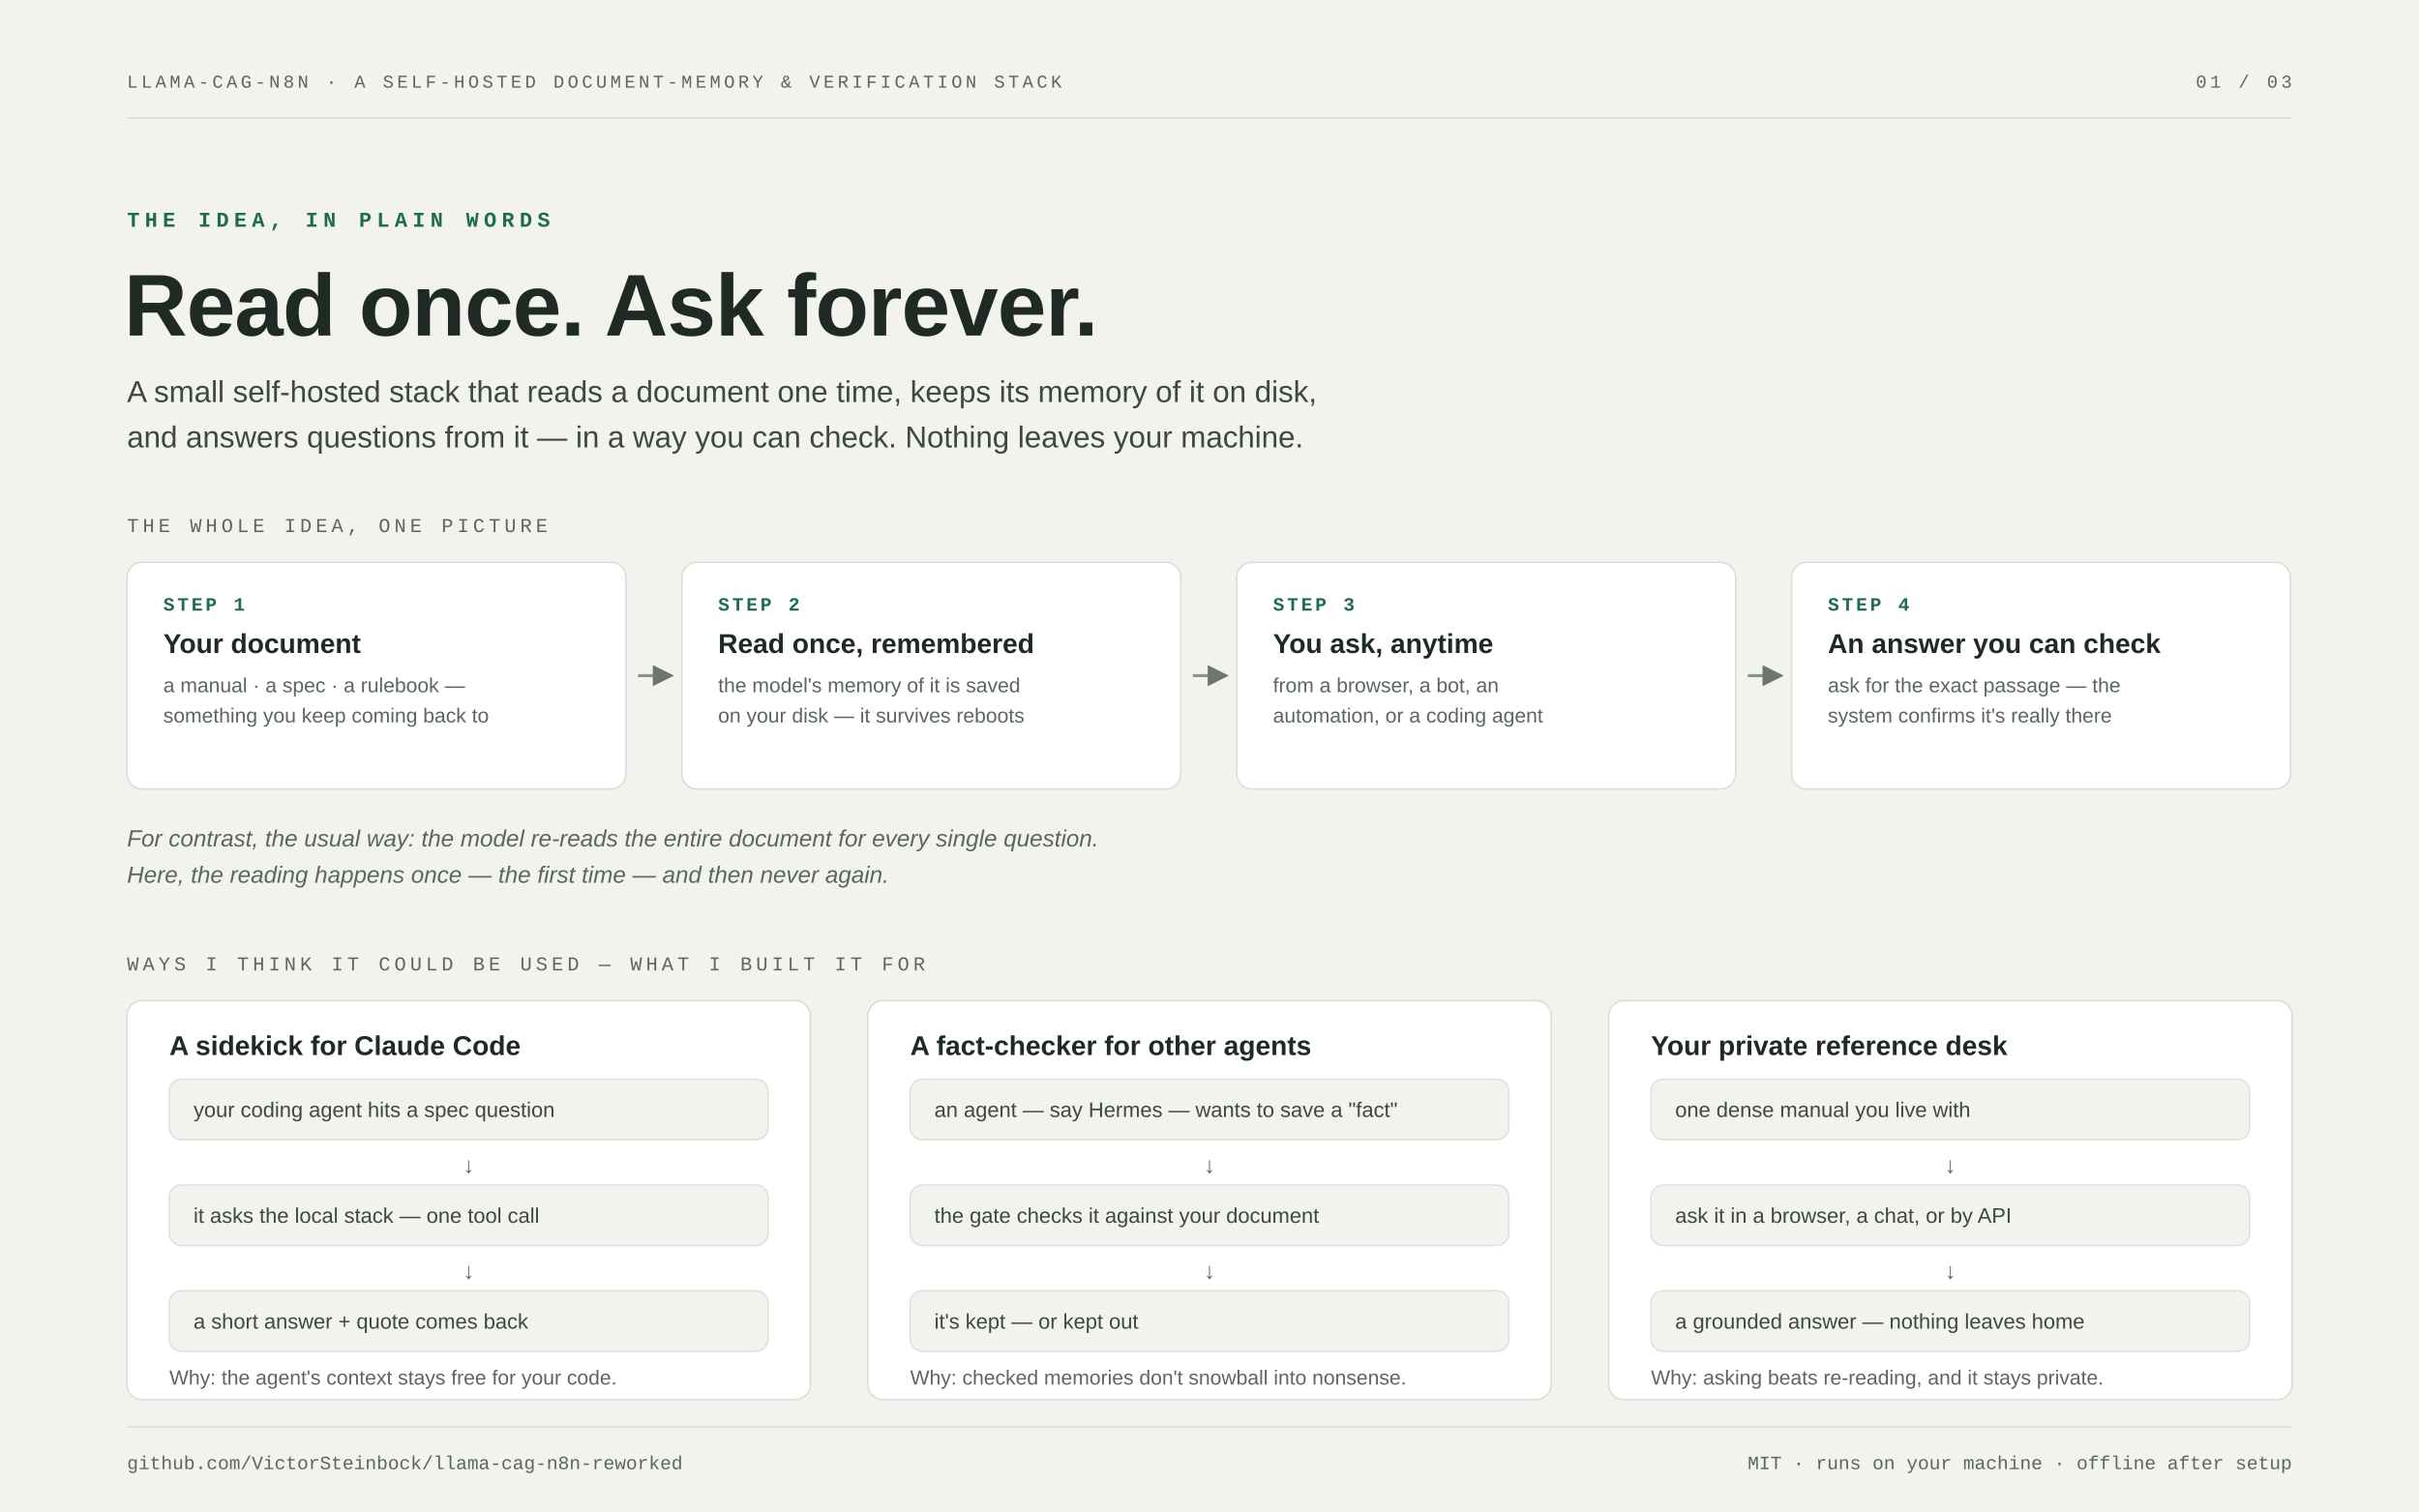
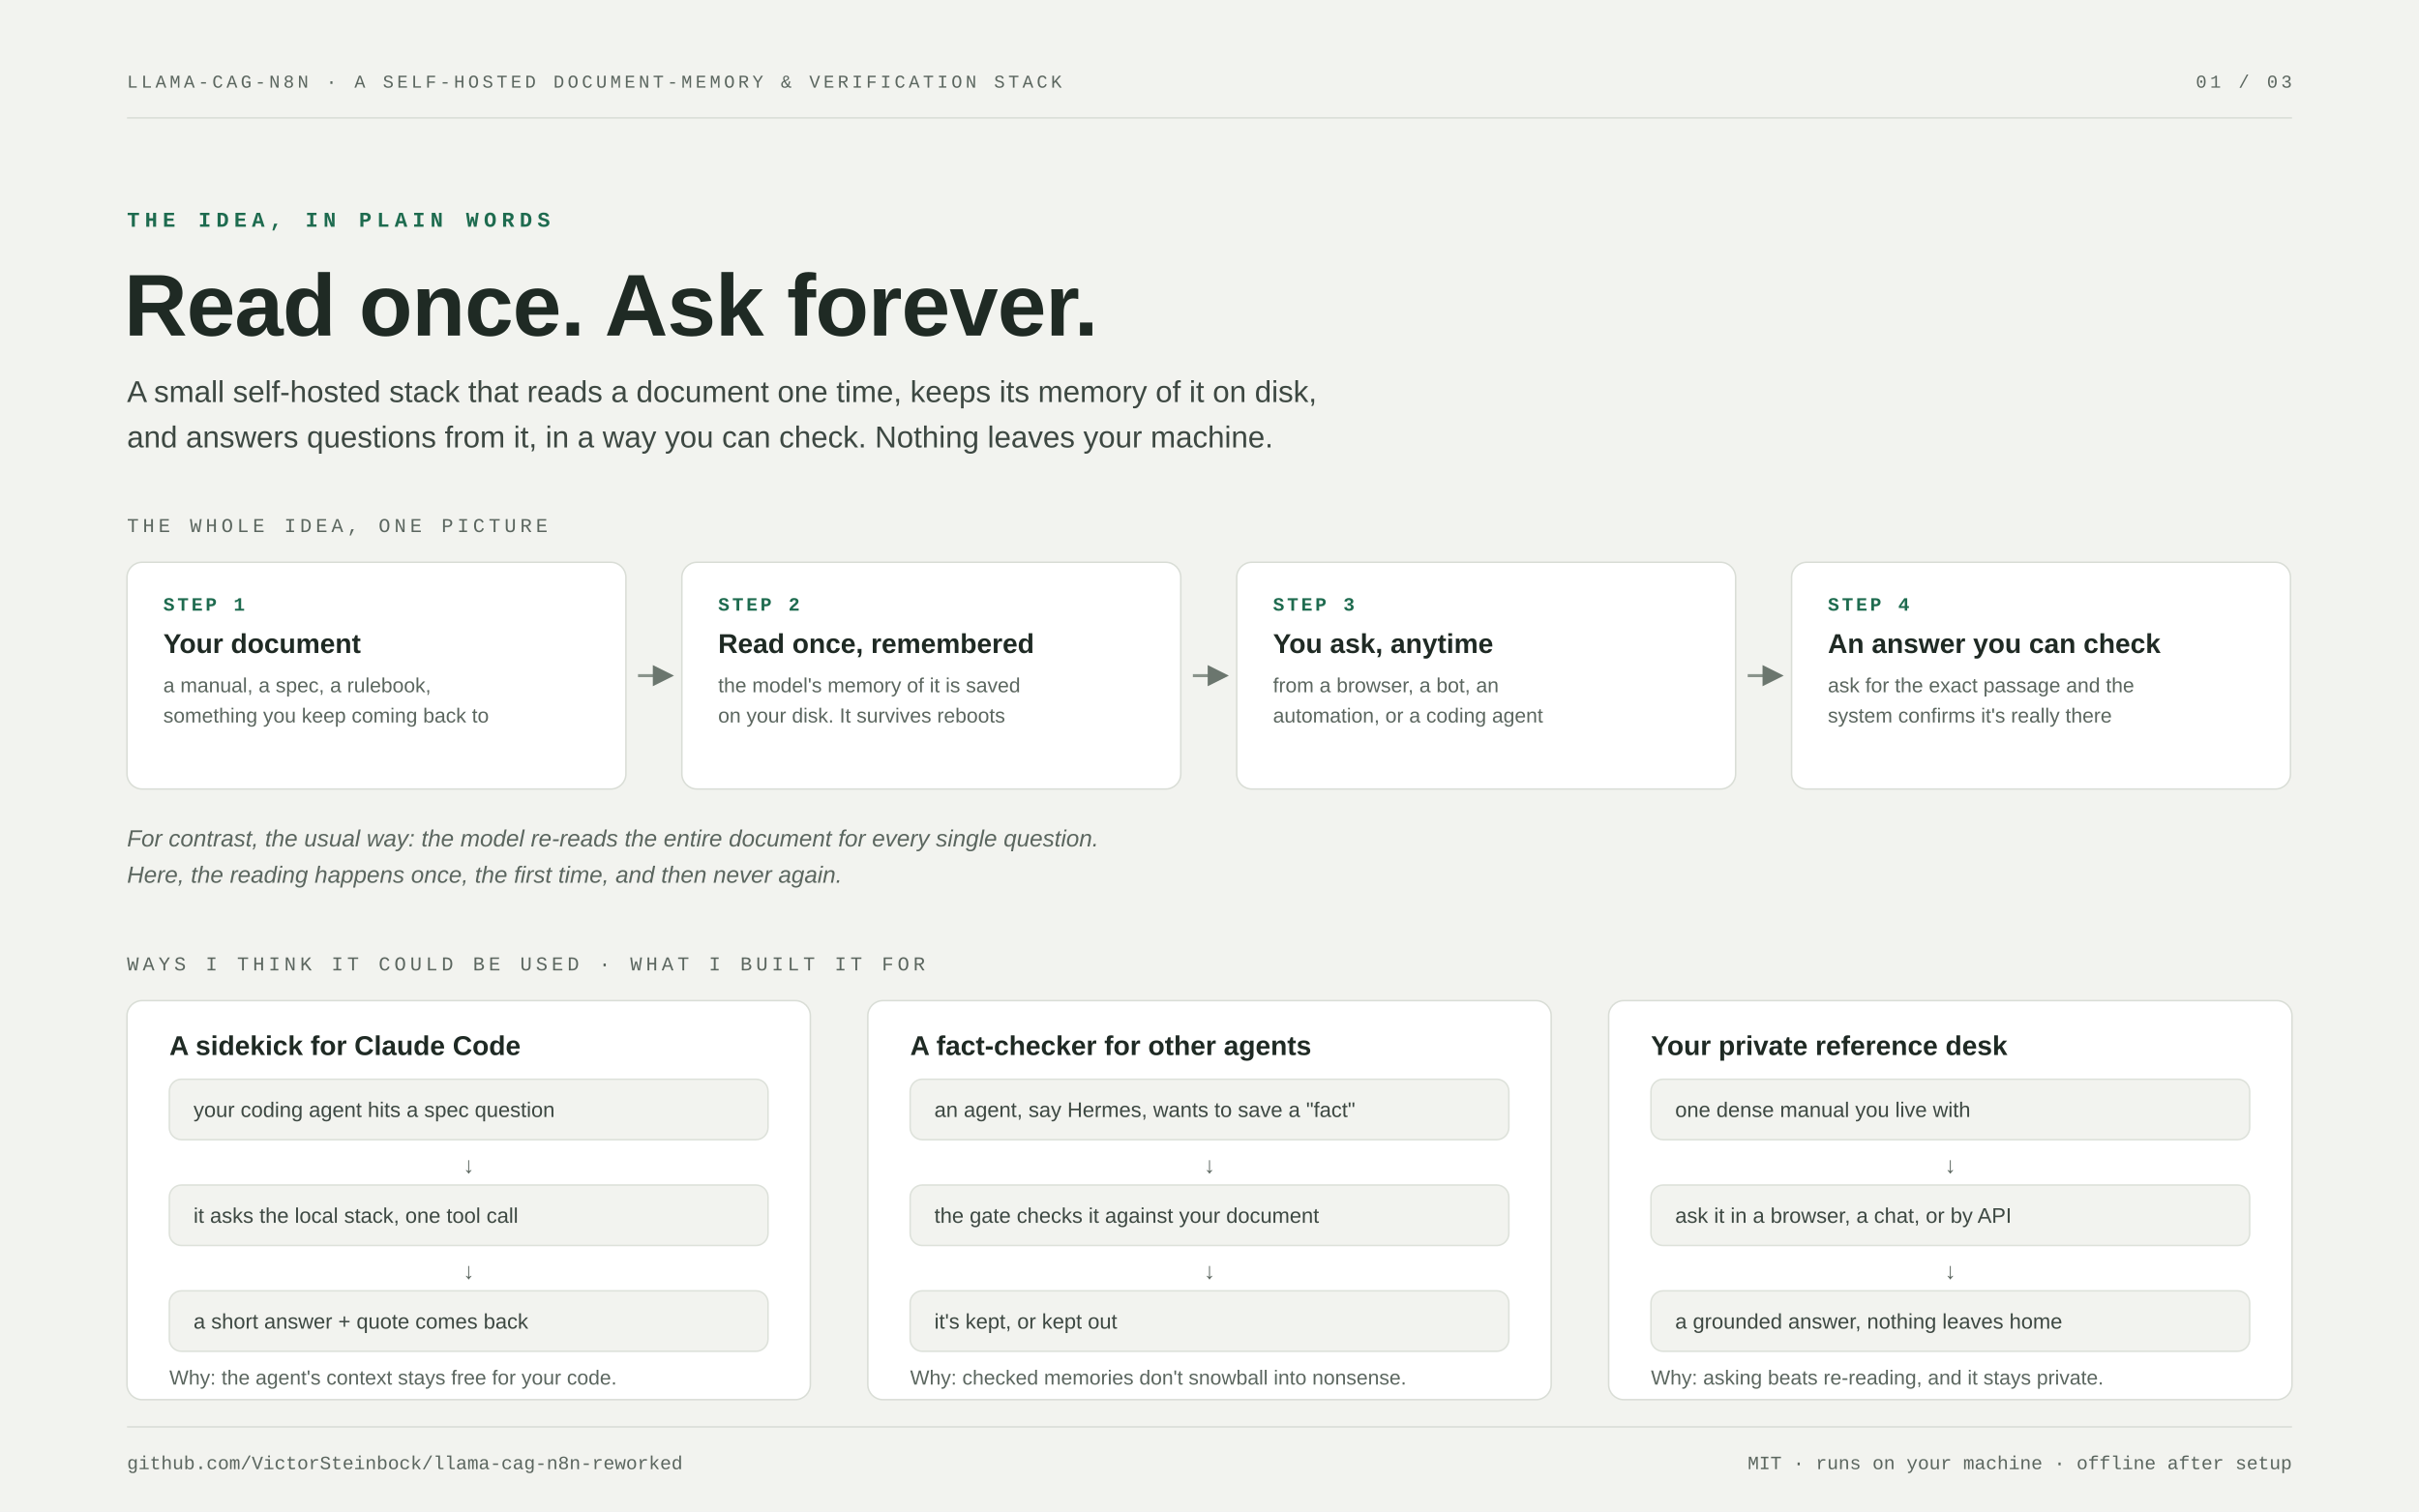
<svg xmlns="http://www.w3.org/2000/svg" width="1600" height="1000" viewBox="0 0 1600 1000" role="img">
  <defs>
    <marker id="ah" viewBox="0 0 10 10" refX="8" refY="5" markerWidth="7" markerHeight="7" orient="auto-start-reverse">
      <path d="M0,0 L10,5 L0,10 z" fill="#6B766E" />
    </marker>
  </defs>
  <style>
    .sans { font-family: "Segoe UI", "Segoe UI Variable Text", Arial, sans-serif; }
    .mono { font-family: "Cascadia Mono", Consolas, "Courier New", monospace; }
    .ink { fill: #1F2A24; } .muted { fill: #5B665F; } .soft { fill: #3D4842; }
    .green { fill: #1E6B4F; }
    .hair { stroke: #D9DDD6; stroke-width: 1; }
    .card { fill: #FFFFFF; stroke: #D9DDD6; }
    .chip { fill: #F2F3EF; stroke: #DDE1DA; }
    .flow { stroke: #8A948C; stroke-width: 2; fill: none; }
  </style>
  <rect x="0" y="0" width="1600" height="1000" fill="#F2F3EF" />
  <text class="mono muted" x="84" y="58" font-size="12" letter-spacing="2.2">LLAMA-CAG-N8N · A SELF-HOSTED DOCUMENT-MEMORY &amp; VERIFICATION STACK</text>
  <text class="mono muted" x="1516" y="58" font-size="12" letter-spacing="2.2" text-anchor="end">01 / 03</text>
  <line class="hair" x1="84" y1="78" x2="1516" y2="78" />
  <text class="mono green" x="84" y="150" font-size="14" letter-spacing="3.4" font-weight="600">THE IDEA, IN PLAIN WORDS</text>
  <text class="sans ink" x="82" y="222" font-size="58" font-weight="700" letter-spacing="-0.5">Read once. Ask forever.</text>
  <text class="sans soft" x="84" y="266" font-size="20">A small self-hosted stack that reads a document one time, keeps its memory of it on disk,</text>
-   <text class="sans soft" x="84" y="296" font-size="20">and answers questions from it — in a way you can check. Nothing leaves your machine.</text>
+   <text class="sans soft" x="84" y="296" font-size="20">and answers questions from it, in a way you can check. Nothing leaves your machine.</text>
  <text class="mono muted" x="84" y="352" font-size="13" letter-spacing="2.6">THE WHOLE IDEA, ONE PICTURE</text>
  <g>
    <rect class="card" x="84" y="372" width="330" height="150" rx="10" />
    <text class="mono green" x="108" y="404" font-size="12.5" letter-spacing="1.8" font-weight="600">STEP 1</text>
    <text class="sans ink" x="108" y="432" font-size="18" font-weight="700">Your document</text>
-     <text class="sans muted" x="108" y="458" font-size="13.5">a manual · a spec · a rulebook —</text>
+     <text class="sans muted" x="108" y="458" font-size="13.5">a manual, a spec, a rulebook,</text>
    <text class="sans muted" x="108" y="478" font-size="13.5">something you keep coming back to</text>
  </g>
  <line class="flow" x1="422" y1="447" x2="443" y2="447" marker-end="url(#ah)" />
  <g>
    <rect class="card" x="451" y="372" width="330" height="150" rx="10" />
    <text class="mono green" x="475" y="404" font-size="12.5" letter-spacing="1.8" font-weight="600">STEP 2</text>
    <text class="sans ink" x="475" y="432" font-size="18" font-weight="700">Read once, remembered</text>
    <text class="sans muted" x="475" y="458" font-size="13.5">the model's memory of it is saved</text>
-     <text class="sans muted" x="475" y="478" font-size="13.5">on your disk — it survives reboots</text>
+     <text class="sans muted" x="475" y="478" font-size="13.5">on your disk. It survives reboots</text>
  </g>
  <line class="flow" x1="789" y1="447" x2="810" y2="447" marker-end="url(#ah)" />
  <g>
    <rect class="card" x="818" y="372" width="330" height="150" rx="10" />
    <text class="mono green" x="842" y="404" font-size="12.5" letter-spacing="1.8" font-weight="600">STEP 3</text>
    <text class="sans ink" x="842" y="432" font-size="18" font-weight="700">You ask, anytime</text>
    <text class="sans muted" x="842" y="458" font-size="13.5">from a browser, a bot, an</text>
    <text class="sans muted" x="842" y="478" font-size="13.5">automation, or a coding agent</text>
  </g>
  <line class="flow" x1="1156" y1="447" x2="1177" y2="447" marker-end="url(#ah)" />
  <g>
    <rect class="card" x="1185" y="372" width="330" height="150" rx="10" />
    <text class="mono green" x="1209" y="404" font-size="12.5" letter-spacing="1.8" font-weight="600">STEP 4</text>
    <text class="sans ink" x="1209" y="432" font-size="18" font-weight="700">An answer you can check</text>
-     <text class="sans muted" x="1209" y="458" font-size="13.5">ask for the exact passage — the</text>
+     <text class="sans muted" x="1209" y="458" font-size="13.5">ask for the exact passage and the</text>
    <text class="sans muted" x="1209" y="478" font-size="13.5">system confirms it's really there</text>
  </g>
  <text class="sans muted" x="84" y="560" font-size="15.5" font-style="italic">For contrast, the usual way: the model re-reads the entire document for every single question.</text>
-   <text class="sans muted" x="84" y="584" font-size="15.5" font-style="italic">Here, the reading happens once — the first time — and then never again.</text>
-   <text class="mono muted" x="84" y="642" font-size="13" letter-spacing="2.6">WAYS I THINK IT COULD BE USED — WHAT I BUILT IT FOR</text>
+   <text class="sans muted" x="84" y="584" font-size="15.5" font-style="italic">Here, the reading happens once, the first time, and then never again.</text>
+   <text class="mono muted" x="84" y="642" font-size="13" letter-spacing="2.6">WAYS I THINK IT COULD BE USED · WHAT I BUILT IT FOR</text>
  <g>
    <rect class="card" x="84" y="662" width="452" height="264" rx="10" />
    <text class="sans ink" x="112" y="698" font-size="18" font-weight="700">A sidekick for Claude Code</text>
    <rect class="chip" x="112" y="714" width="396" height="40" rx="8" />
    <text class="sans soft" x="128" y="739" font-size="14">your coding agent hits a spec question</text>
    <text class="sans muted" x="310" y="776" font-size="15" text-anchor="middle">↓</text>
    <rect class="chip" x="112" y="784" width="396" height="40" rx="8" />
-     <text class="sans soft" x="128" y="809" font-size="14">it asks the local stack — one tool call</text>
+     <text class="sans soft" x="128" y="809" font-size="14">it asks the local stack, one tool call</text>
    <text class="sans muted" x="310" y="846" font-size="15" text-anchor="middle">↓</text>
    <rect class="chip" x="112" y="854" width="396" height="40" rx="8" />
    <text class="sans soft" x="128" y="879" font-size="14">a short answer + quote comes back</text>
    <text class="sans muted" x="112" y="916" font-size="13.5">Why: the agent's context stays free for your code.</text>
  </g>
  <g>
    <rect class="card" x="574" y="662" width="452" height="264" rx="10" />
    <text class="sans ink" x="602" y="698" font-size="18" font-weight="700">A fact-checker for other agents</text>
    <rect class="chip" x="602" y="714" width="396" height="40" rx="8" />
-     <text class="sans soft" x="618" y="739" font-size="14">an agent — say Hermes — wants to save a "fact"</text>
+     <text class="sans soft" x="618" y="739" font-size="14">an agent, say Hermes, wants to save a "fact"</text>
    <text class="sans muted" x="800" y="776" font-size="15" text-anchor="middle">↓</text>
    <rect class="chip" x="602" y="784" width="396" height="40" rx="8" />
    <text class="sans soft" x="618" y="809" font-size="14">the gate checks it against your document</text>
    <text class="sans muted" x="800" y="846" font-size="15" text-anchor="middle">↓</text>
    <rect class="chip" x="602" y="854" width="396" height="40" rx="8" />
-     <text class="sans soft" x="618" y="879" font-size="14">it's kept — or kept out</text>
+     <text class="sans soft" x="618" y="879" font-size="14">it's kept, or kept out</text>
    <text class="sans muted" x="602" y="916" font-size="13.5">Why: checked memories don't snowball into nonsense.</text>
  </g>
  <g>
    <rect class="card" x="1064" y="662" width="452" height="264" rx="10" />
    <text class="sans ink" x="1092" y="698" font-size="18" font-weight="700">Your private reference desk</text>
    <rect class="chip" x="1092" y="714" width="396" height="40" rx="8" />
    <text class="sans soft" x="1108" y="739" font-size="14">one dense manual you live with</text>
    <text class="sans muted" x="1290" y="776" font-size="15" text-anchor="middle">↓</text>
    <rect class="chip" x="1092" y="784" width="396" height="40" rx="8" />
    <text class="sans soft" x="1108" y="809" font-size="14">ask it in a browser, a chat, or by API</text>
    <text class="sans muted" x="1290" y="846" font-size="15" text-anchor="middle">↓</text>
    <rect class="chip" x="1092" y="854" width="396" height="40" rx="8" />
-     <text class="sans soft" x="1108" y="879" font-size="14">a grounded answer — nothing leaves home</text>
+     <text class="sans soft" x="1108" y="879" font-size="14">a grounded answer, nothing leaves home</text>
    <text class="sans muted" x="1092" y="916" font-size="13.5">Why: asking beats re-reading, and it stays private.</text>
  </g>
  <line class="hair" x1="84" y1="944" x2="1516" y2="944" />
  <text class="mono muted" x="84" y="972" font-size="12.5">github.com/VictorSteinbock/llama-cag-n8n-reworked</text>
  <text class="mono muted" x="1516" y="972" font-size="12.5" text-anchor="end">MIT · runs on your machine · offline after setup</text>
</svg>
